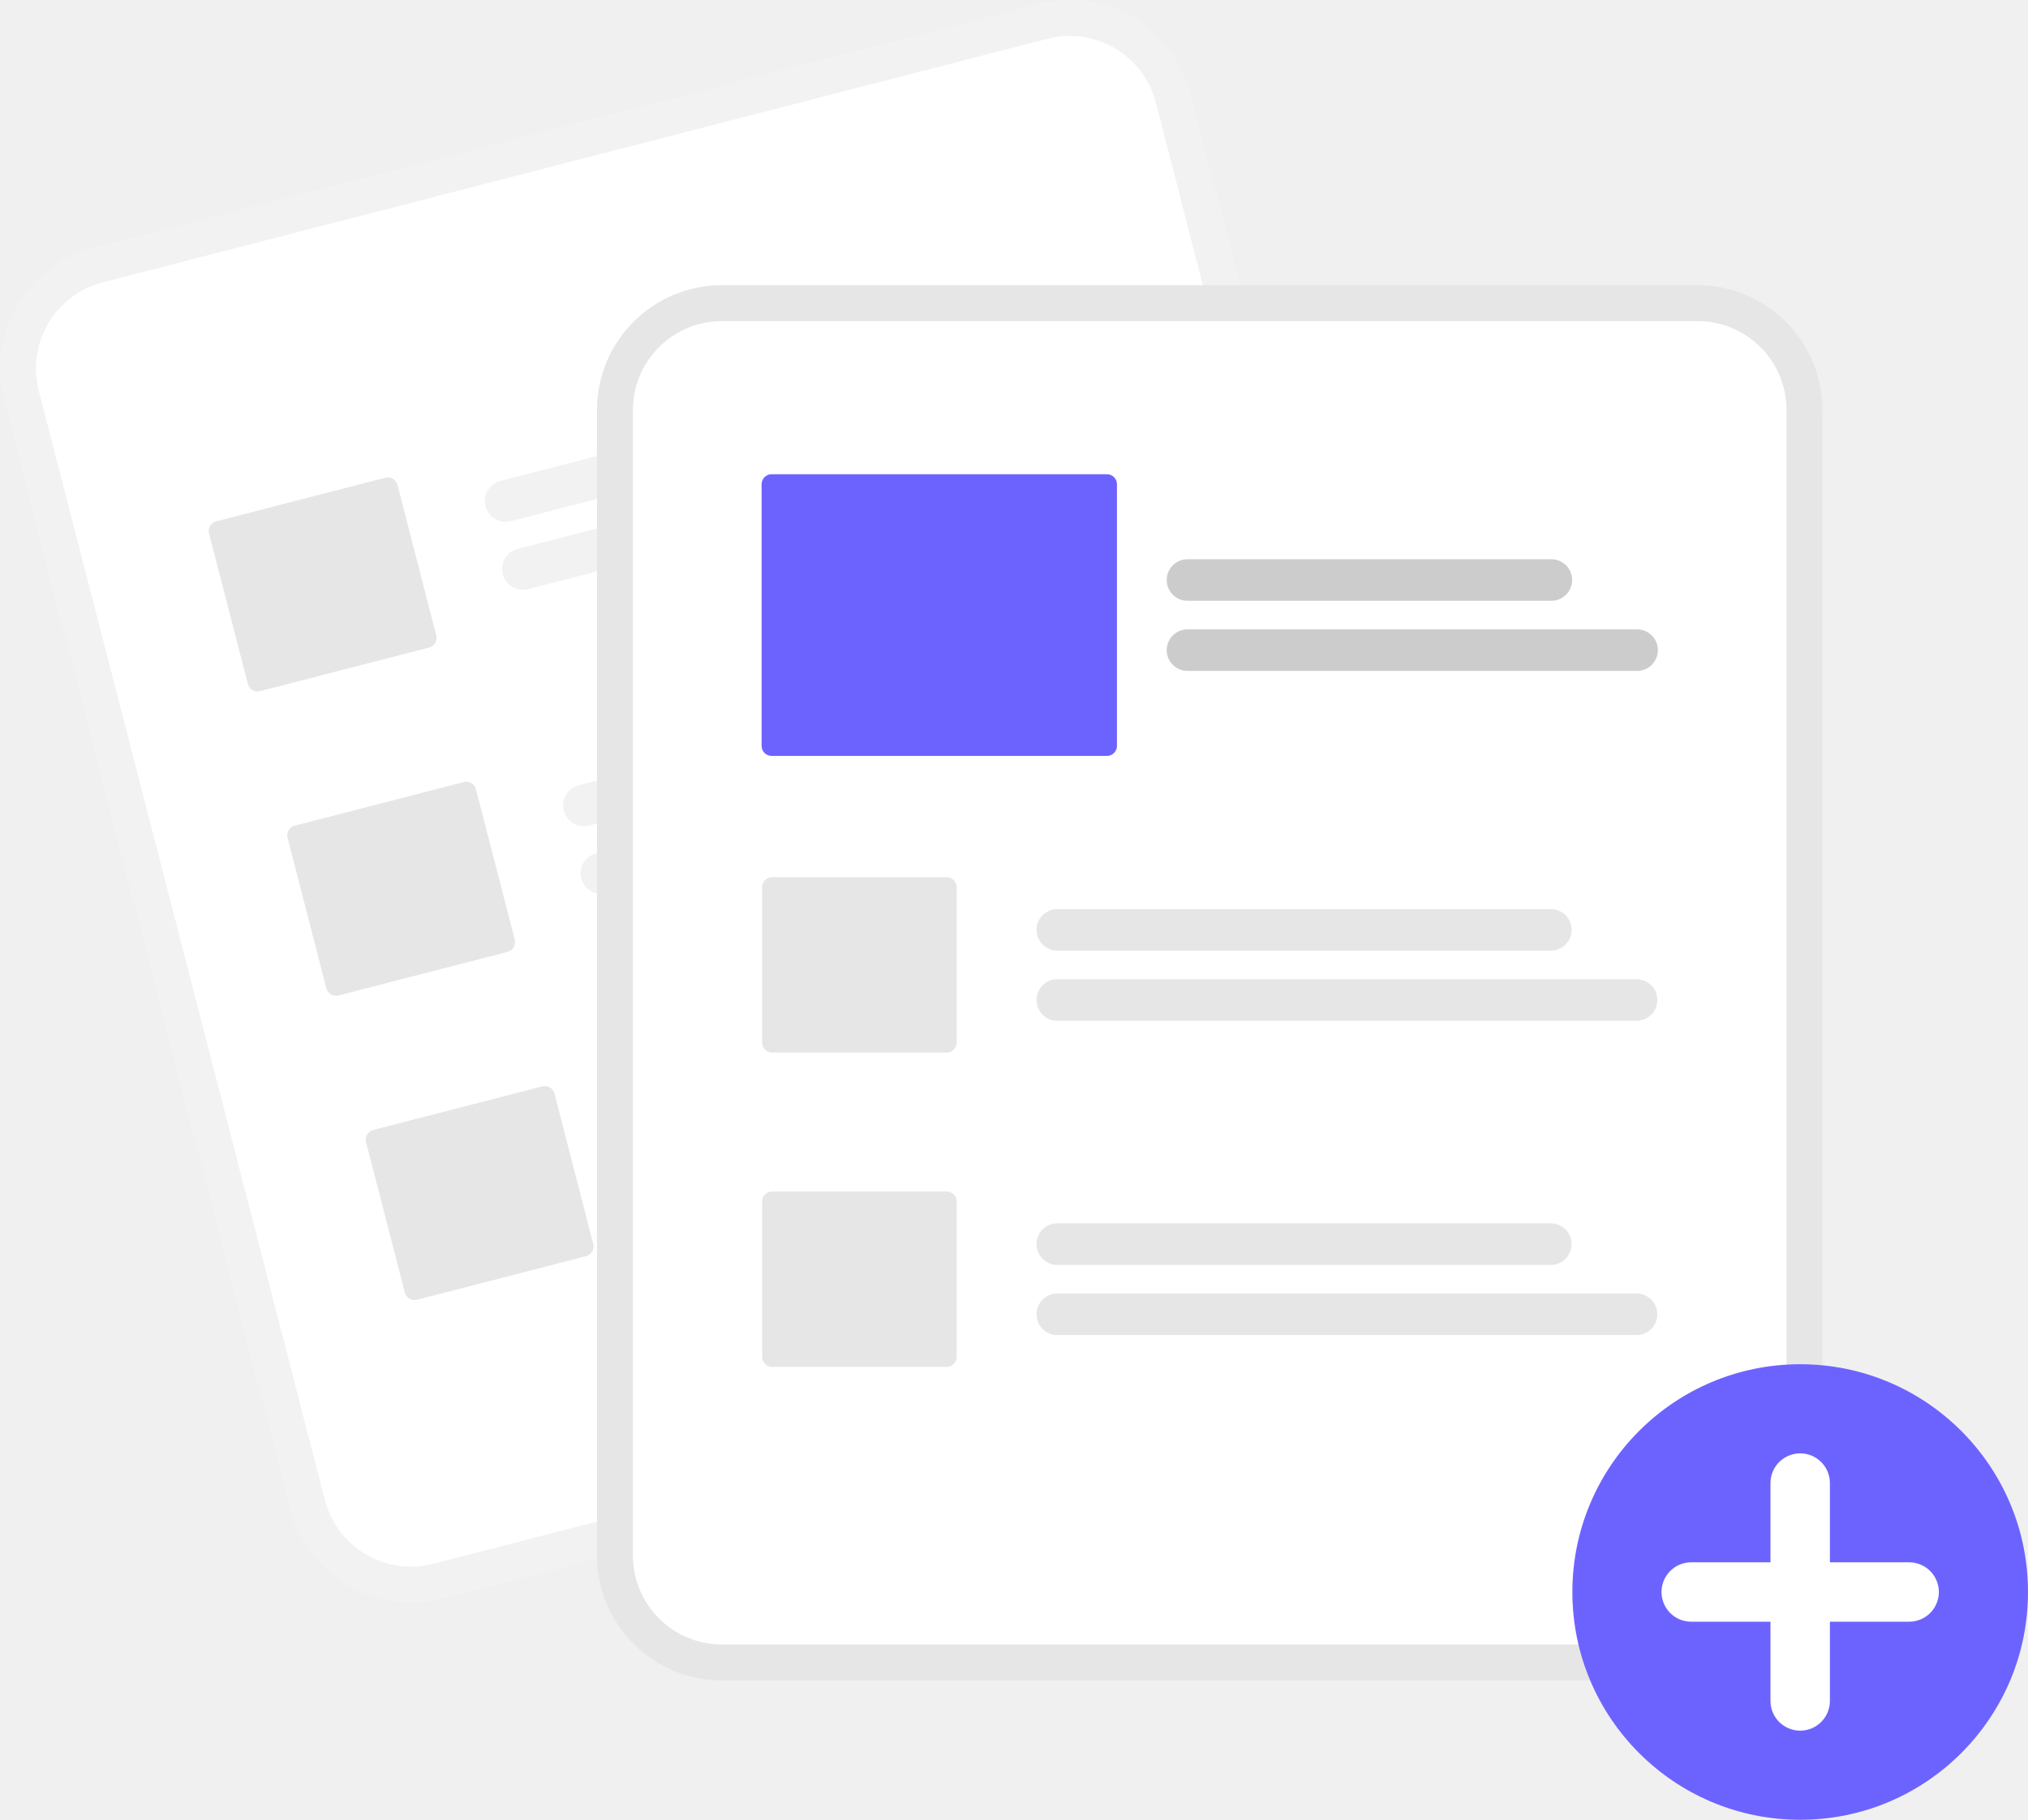
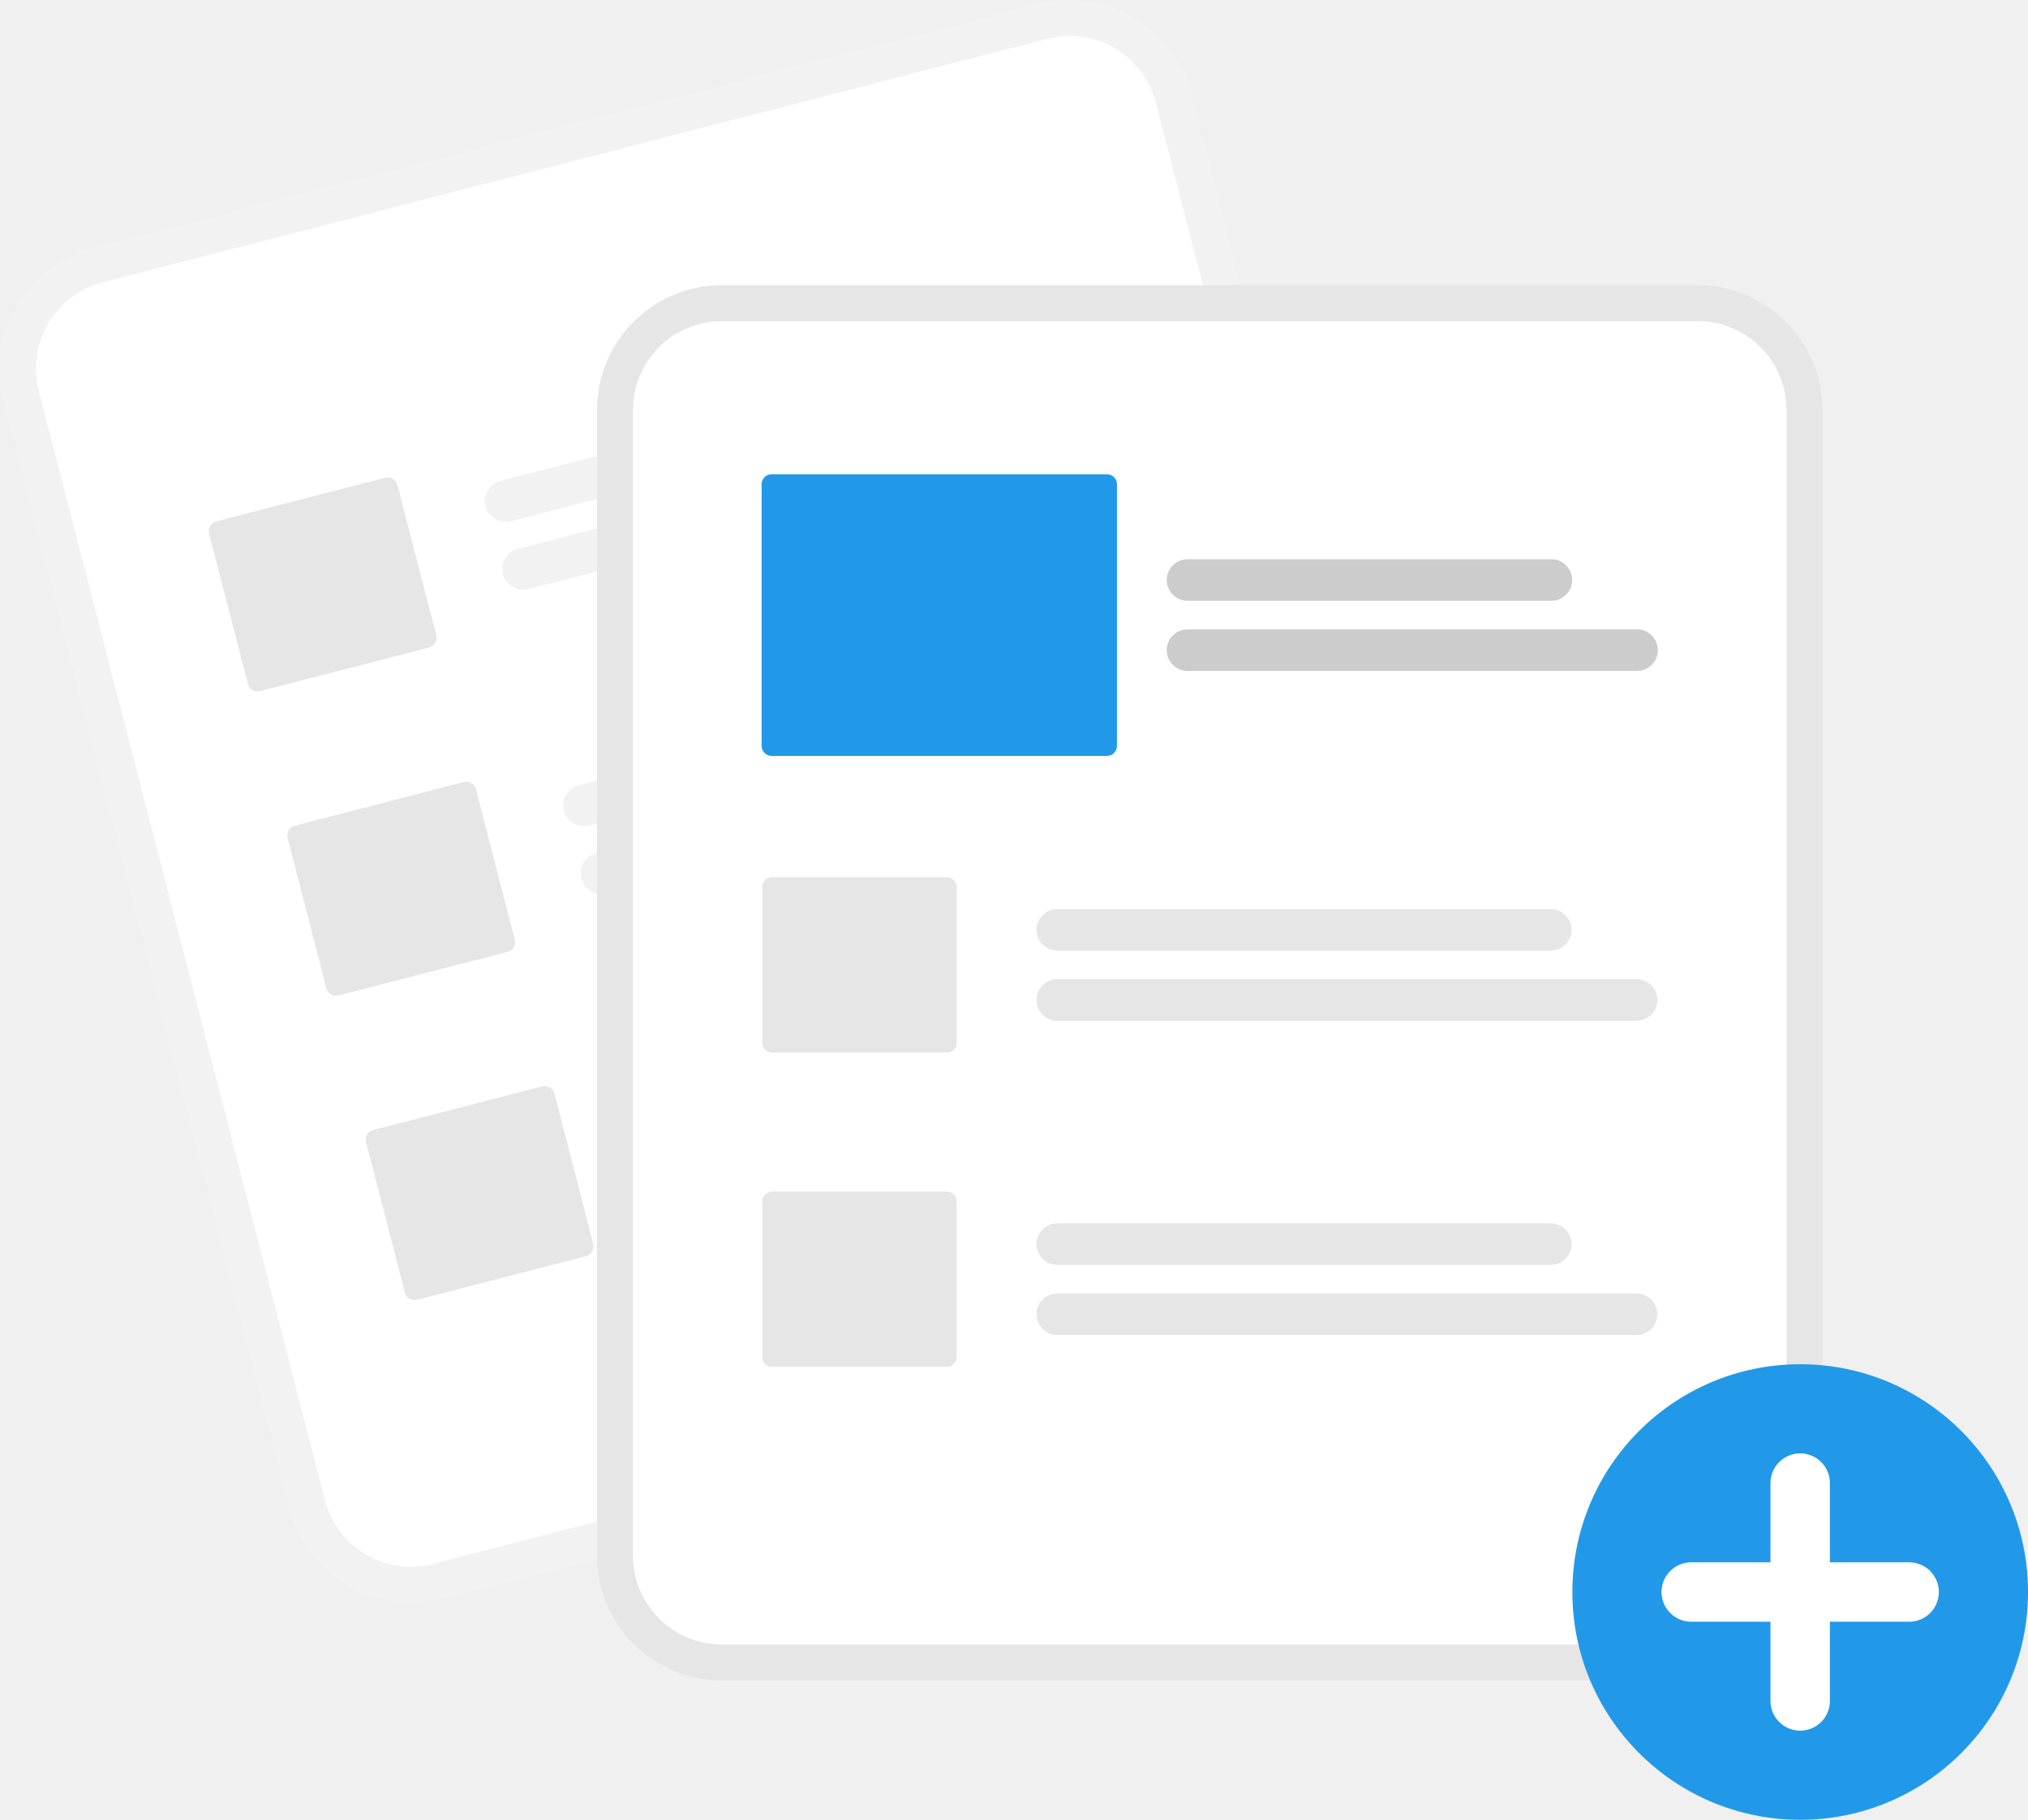
<svg xmlns="http://www.w3.org/2000/svg" id="a14aeead-7a51-49c7-9dde-c662f5733ecb" data-name="Layer 1" width="782.044" height="701.88" viewBox="0 0 782.044 701.88">
  <path d="M609.488,100.59l-25.446,6.562L270.537,187.999,245.091,194.561A48.179,48.179,0,0,0,210.508,253.179L320.849,681.056a48.179,48.179,0,0,0,58.618,34.583l.066-.017,364.265-93.937.066-.017a48.179,48.179,0,0,0,34.583-58.618l-110.341-427.877A48.179,48.179,0,0,0,609.488,100.59Z" transform="translate(-208.9778 -99.05999)" fill="#f2f2f2" />
  <path d="M612.948,114.005l-30.139,7.772L278.69,200.204l-30.139,7.772a34.309,34.309,0,0,0-24.628,41.743l110.341,427.877a34.309,34.309,0,0,0,41.743,24.627l.066-.017,364.265-93.937.066-.017a34.309,34.309,0,0,0,24.627-41.743l-110.341-427.877A34.309,34.309,0,0,0,612.948,114.005Z" transform="translate(-208.9778 -99.05999)" fill="#fff" />
  <path d="M590.19,252.563,405.917,300.084a8.014,8.014,0,0,1-4.002-15.52l184.273-47.52A8.014,8.014,0,0,1,590.19,252.563Z" transform="translate(-208.9778 -99.05999)" fill="#f2f2f2" />
  <path d="M628.955,270.499,412.671,326.274a8.014,8.014,0,1,1-4.002-15.52l216.284-55.775a8.014,8.014,0,0,1,4.002,15.52Z" transform="translate(-208.9778 -99.05999)" fill="#f2f2f2" />
  <path d="M620.458,369.937l-184.273,47.52a8.014,8.014,0,1,1-4.002-15.52l184.273-47.52a8.014,8.014,0,1,1,4.002,15.52Z" transform="translate(-208.9778 -99.05999)" fill="#f2f2f2" />
  <path d="M659.223,387.873l-216.284,55.775a8.014,8.014,0,1,1-4.002-15.52l216.284-55.775a8.014,8.014,0,0,1,4.002,15.52Z" transform="translate(-208.9778 -99.05999)" fill="#f2f2f2" />
  <path d="M650.727,487.31l-184.273,47.52a8.014,8.014,0,0,1-4.002-15.52l184.273-47.52a8.014,8.014,0,0,1,4.002,15.52Z" transform="translate(-208.9778 -99.05999)" fill="#f2f2f2" />
  <path d="M689.492,505.246l-216.284,55.775a8.014,8.014,0,1,1-4.002-15.52l216.284-55.775a8.014,8.014,0,0,1,4.002,15.52Z" transform="translate(-208.9778 -99.05999)" fill="#f2f2f2" />
  <path d="M374.459,348.809l-65.212,16.817a3.847,3.847,0,0,1-4.681-2.761L289.596,304.816a3.847,3.847,0,0,1,2.761-4.681l65.212-16.817a3.847,3.847,0,0,1,4.681,2.761l14.969,58.048A3.847,3.847,0,0,1,374.459,348.809Z" transform="translate(-208.9778 -99.05999)" fill="#e6e6e6" />
  <path d="M404.727,466.182l-65.212,16.817a3.847,3.847,0,0,1-4.681-2.761l-14.969-58.048A3.847,3.847,0,0,1,322.626,417.509l65.212-16.817a3.847,3.847,0,0,1,4.681,2.761l14.969,58.048A3.847,3.847,0,0,1,404.727,466.182Z" transform="translate(-208.9778 -99.05999)" fill="#e6e6e6" />
  <path d="M434.995,583.556l-65.212,16.817a3.847,3.847,0,0,1-4.681-2.761l-14.969-58.048a3.847,3.847,0,0,1,2.761-4.681l65.212-16.817a3.847,3.847,0,0,1,4.681,2.761l14.969,58.048A3.847,3.847,0,0,1,434.995,583.556Z" transform="translate(-208.9778 -99.05999)" fill="#e6e6e6" />
  <path d="M863.636,209.052H487.318a48.179,48.179,0,0,0-48.125,48.125V699.053a48.179,48.179,0,0,0,48.125,48.125H863.636a48.179,48.179,0,0,0,48.125-48.125V257.177A48.179,48.179,0,0,0,863.636,209.052Z" transform="translate(-208.9778 -99.05999)" fill="#e6e6e6" />
  <path d="M863.637,222.906H487.318a34.309,34.309,0,0,0-34.271,34.271V699.053a34.309,34.309,0,0,0,34.271,34.271H863.637a34.309,34.309,0,0,0,34.271-34.271V257.177A34.309,34.309,0,0,0,863.637,222.906Z" transform="translate(-208.9778 -99.05999)" fill="#fff" />
-   <circle cx="694.194" cy="614.03" r="87.85" fill="#6c63ff" />
+   <circle cx="694.194" cy="614.03" r="87.85" fill="#2199e8" />
  <path d="M945.187,701.631H914.631V671.074a11.459,11.459,0,0,0-22.918,0v30.557H861.156a11.459,11.459,0,0,0,0,22.918h30.557V755.105a11.459,11.459,0,1,0,22.918,0V724.548h30.557a11.459,11.459,0,0,0,0-22.918Z" transform="translate(-208.9778 -99.05999)" fill="#fff" />
  <path d="M807.001,465.716H616.699a8.014,8.014,0,1,1,0-16.028H807.001a8.014,8.014,0,0,1,0,16.028Z" transform="translate(-208.9778 -99.05999)" fill="#e6e6e6" />
  <path d="M840.059,492.763H616.699a8.014,8.014,0,1,1,0-16.028H840.059a8.014,8.014,0,1,1,0,16.028Z" transform="translate(-208.9778 -99.05999)" fill="#e6e6e6" />
  <path d="M807.001,586.929H616.699a8.014,8.014,0,1,1,0-16.028H807.001a8.014,8.014,0,0,1,0,16.028Z" transform="translate(-208.9778 -99.05999)" fill="#e6e6e6" />
  <path d="M840.059,613.977H616.699a8.014,8.014,0,1,1,0-16.028H840.059a8.014,8.014,0,1,1,0,16.028Z" transform="translate(-208.9778 -99.05999)" fill="#e6e6e6" />
  <path d="M574.07,505.042H506.724a3.847,3.847,0,0,1-3.843-3.843V441.252a3.847,3.847,0,0,1,3.843-3.843h67.346a3.847,3.847,0,0,1,3.843,3.843v59.947A3.847,3.847,0,0,1,574.07,505.042Z" transform="translate(-208.9778 -99.05999)" fill="#e6e6e6" />
  <path d="M574.07,626.255H506.724a3.847,3.847,0,0,1-3.843-3.843V562.465a3.847,3.847,0,0,1,3.843-3.843h67.346a3.847,3.847,0,0,1,3.843,3.843v59.947A3.847,3.847,0,0,1,574.07,626.255Z" transform="translate(-208.9778 -99.05999)" fill="#e6e6e6" />
  <path d="M807.212,330.781H666.91a8.014,8.014,0,0,1,0-16.028H807.212a8.014,8.014,0,0,1,0,16.028Z" transform="translate(-208.9778 -99.05999)" fill="#ccc" />
  <path d="M840.27,357.829H666.91a8.014,8.014,0,1,1,0-16.028h173.36a8.014,8.014,0,0,1,0,16.028Z" transform="translate(-208.9778 -99.05999)" fill="#ccc" />
-   <path d="M635.859,390.607H506.513a3.847,3.847,0,0,1-3.843-3.843V285.817a3.847,3.847,0,0,1,3.843-3.843H635.859a3.847,3.847,0,0,1,3.843,3.843V386.764A3.847,3.847,0,0,1,635.859,390.607Z" transform="translate(-208.9778 -99.05999)" fill="#6c63ff" />
+   <path d="M635.859,390.607H506.513a3.847,3.847,0,0,1-3.843-3.843V285.817a3.847,3.847,0,0,1,3.843-3.843H635.859a3.847,3.847,0,0,1,3.843,3.843V386.764A3.847,3.847,0,0,1,635.859,390.607Z" transform="translate(-208.9778 -99.05999)" fill="#2199e8" />
</svg>
